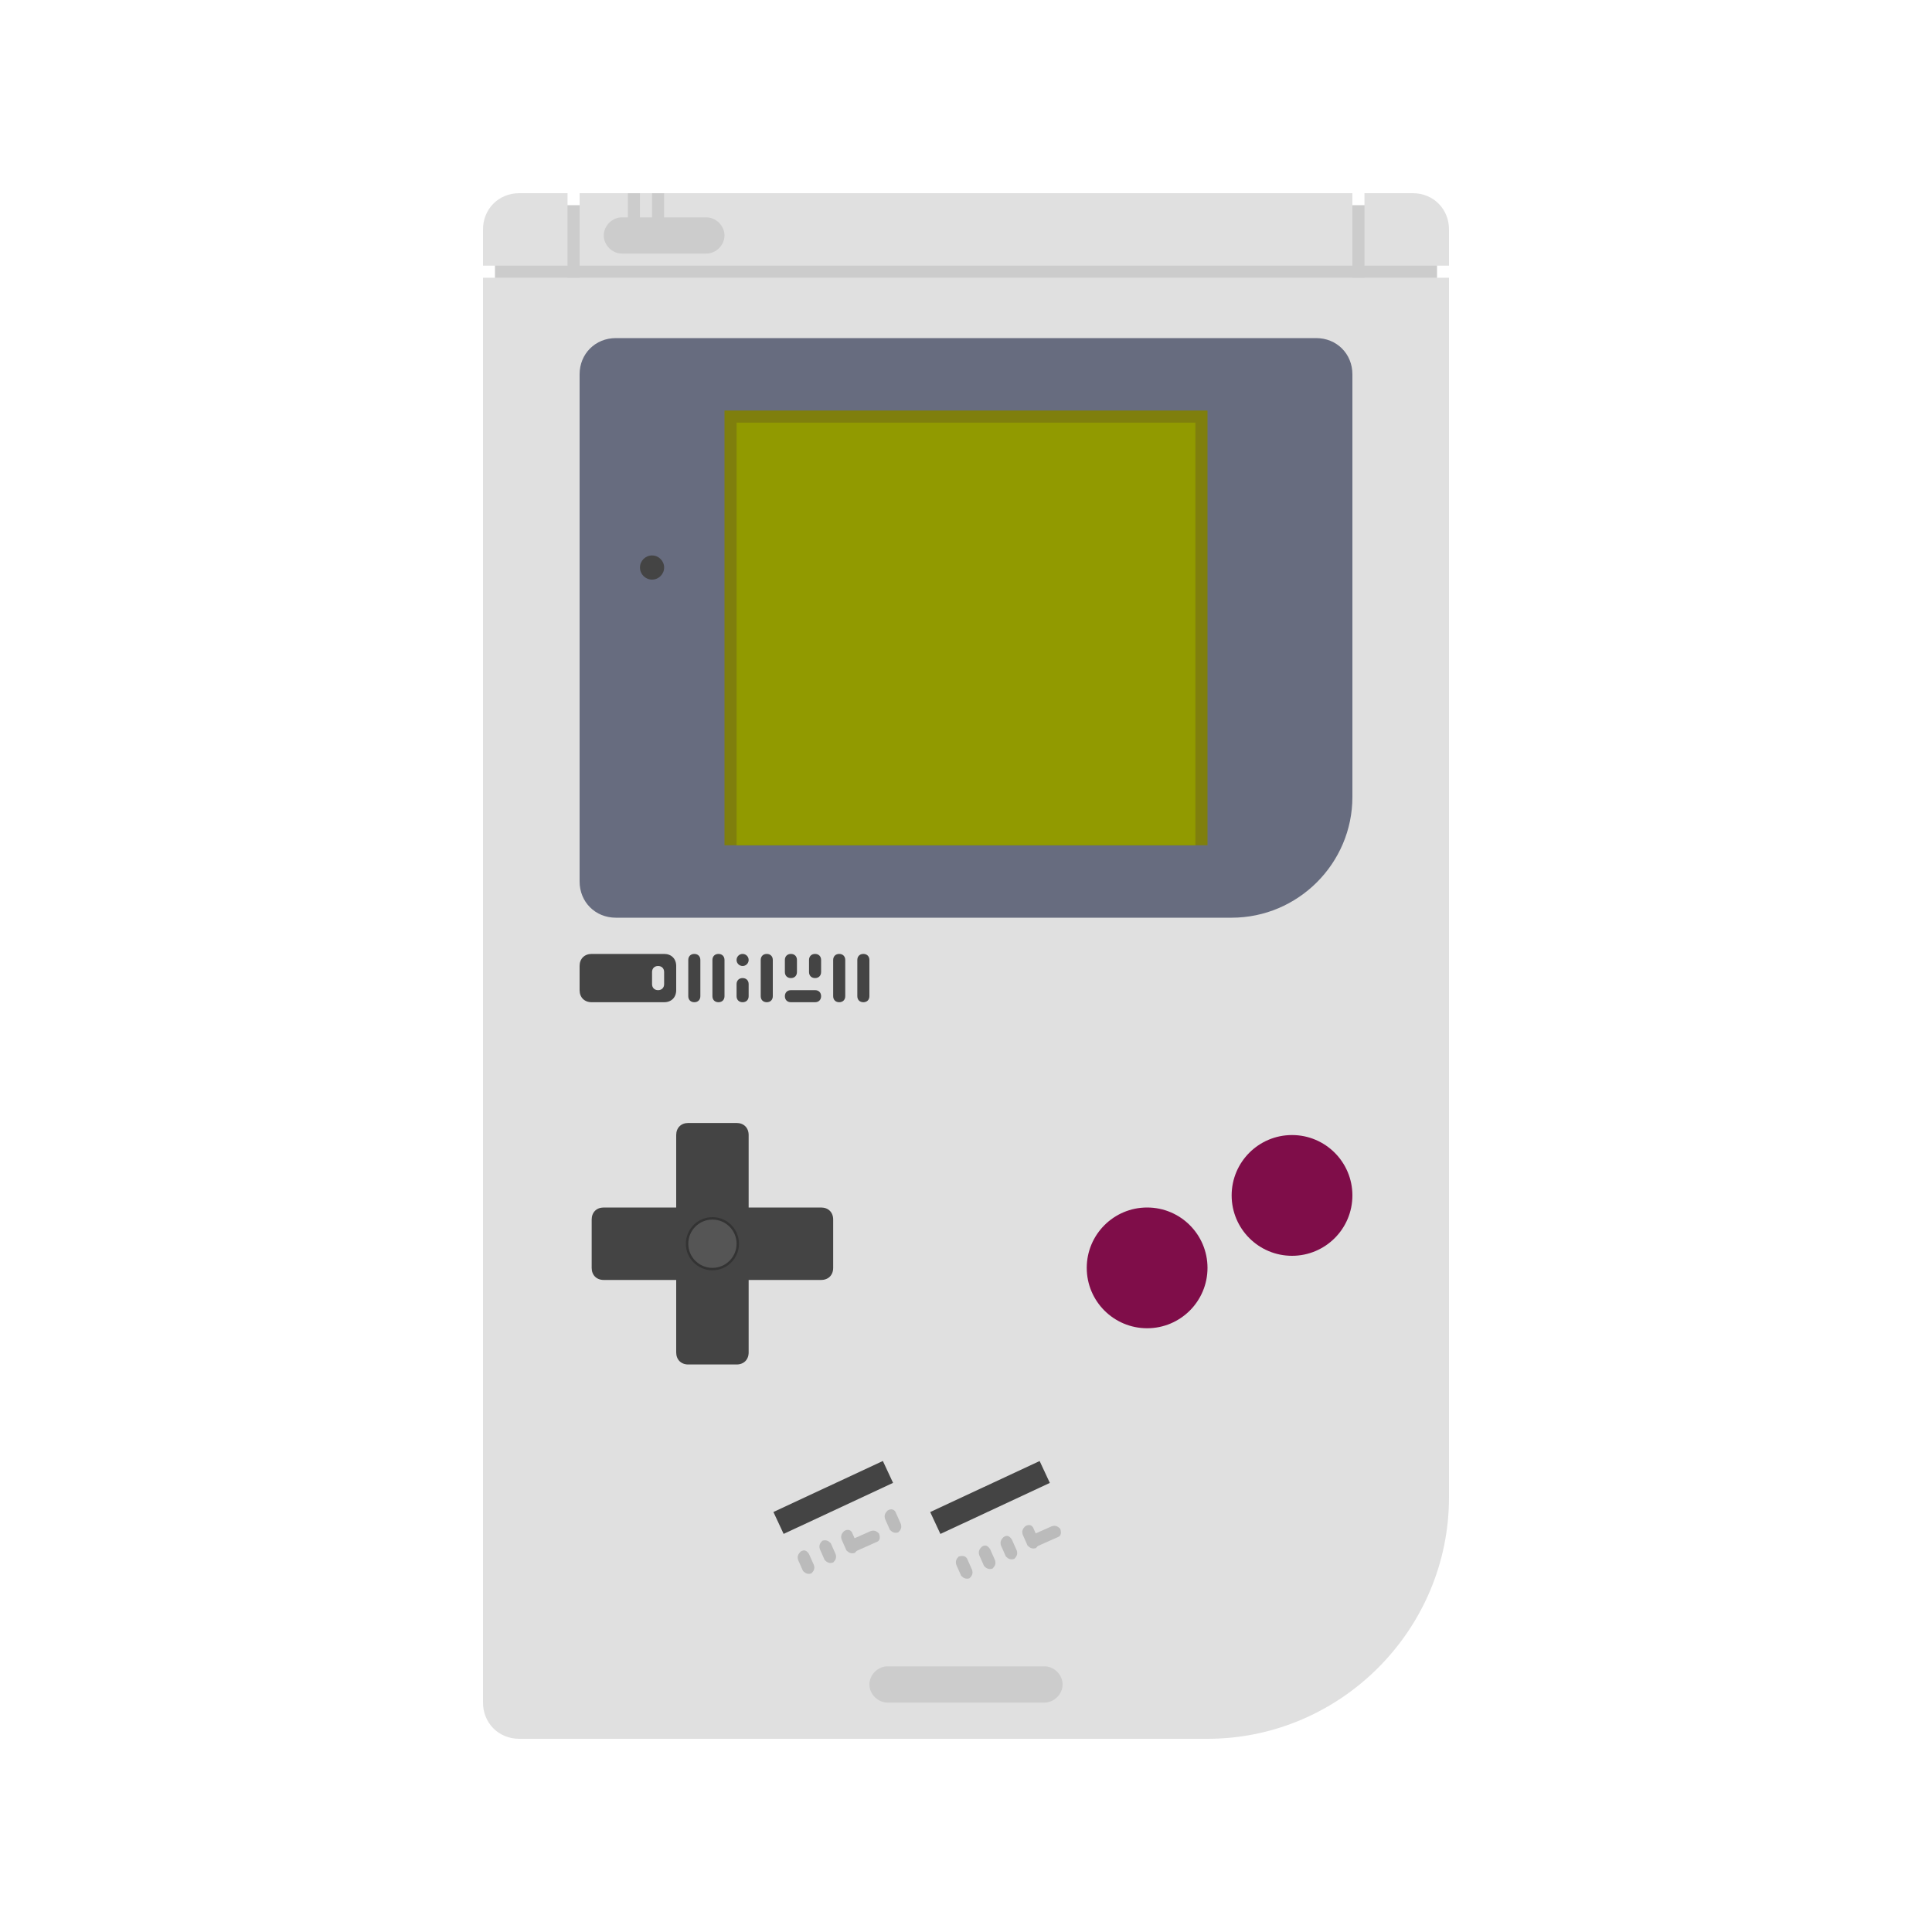
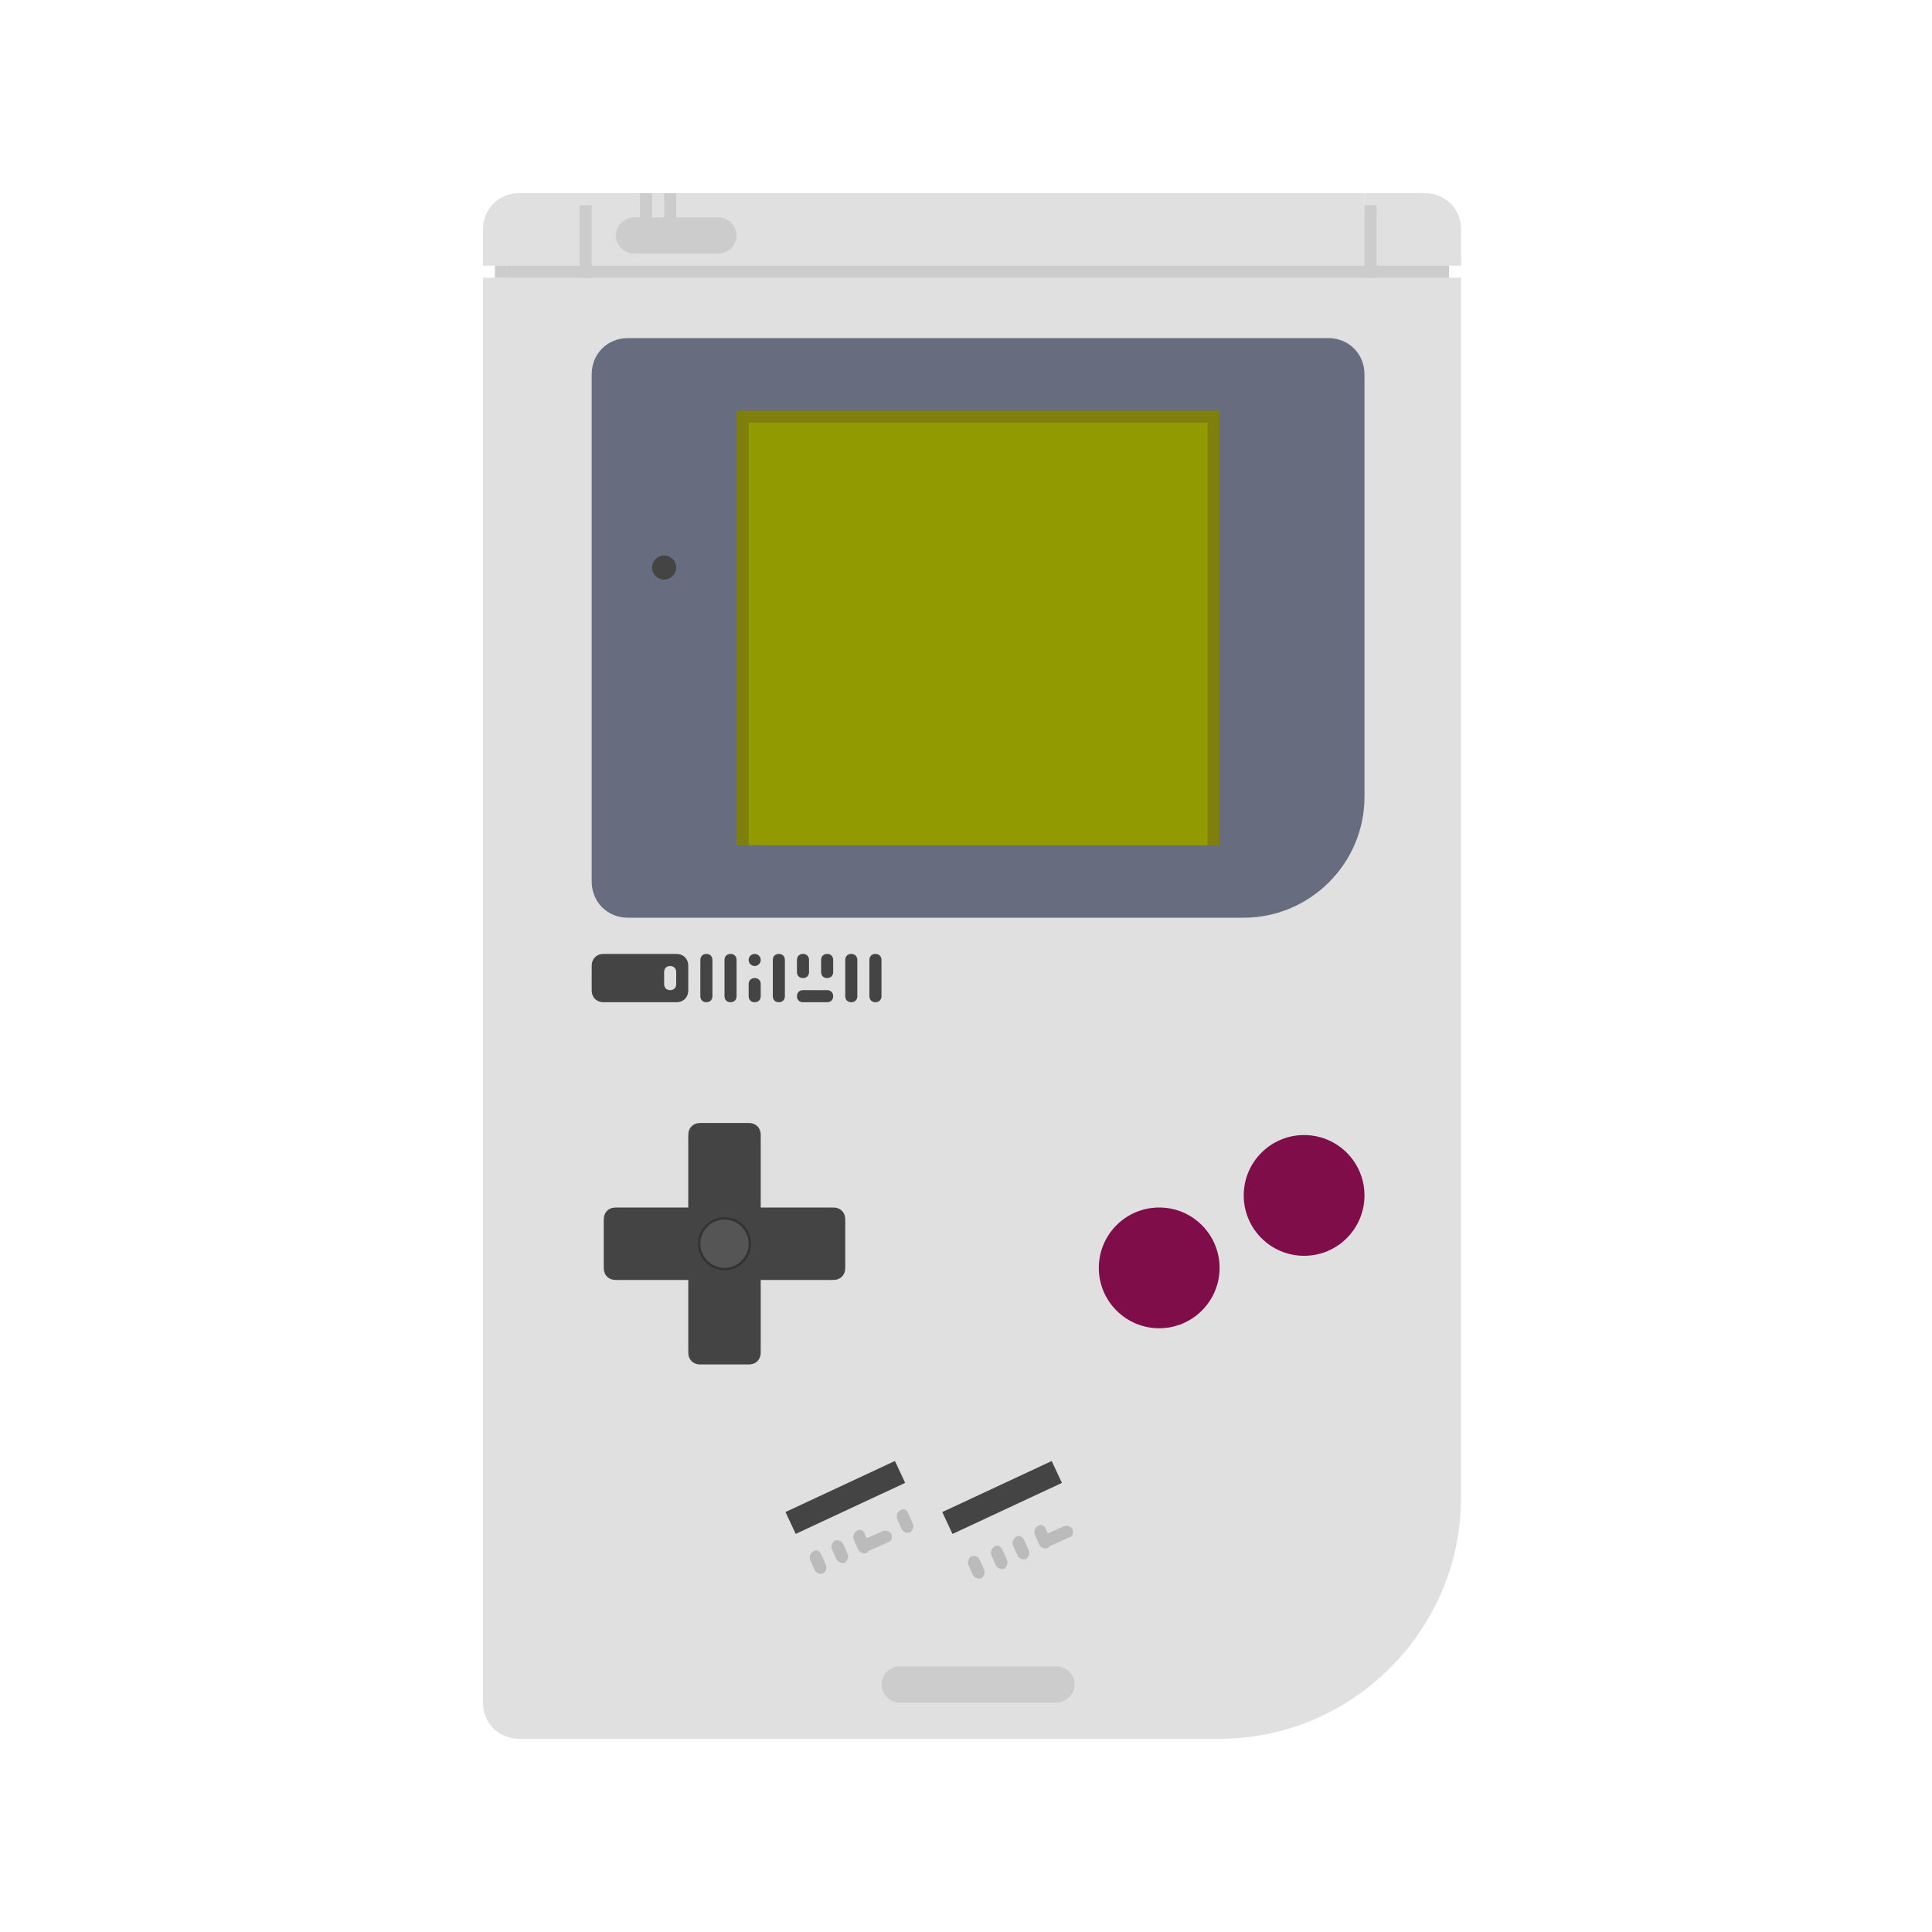
- <svg xmlns="http://www.w3.org/2000/svg" version="1.1" id="Layer_1" x="0px" y="0px" width="160px" height="160px" viewBox="-219 321 160 160" enable-background="new -219 321 160 160" xml:space="preserve">
-   <path fill="#E0E0E0" d="M-176,337h4l0,1h1l0-1h64l0,1h1l0-1h4c1.7,0,3,1.3,3,3v3l-1,0v1l1,0v101c0,11-9,20-20,20h-57     c-1.7,0-3-1.3-3-3V344l1,0v-1l-1,0v-3C-179,338.3-177.7,337-176,337z" />
-   <path fill="#676C7F" d="M-168,349h58c1.7,0,3,1.3,3,3v35c0,5.5-4.5,10-10,10h-51c-1.7,0-3-1.3-3-3v-42C-171,350.3-169.7,349-168,349     z" />
-   <rect x="-159" y="355" fill="#7F7F0D" width="40" height="36" />
-   <rect x="-158" y="356" fill="#919A00" width="38" height="35" />
-   <rect x="-178" y="343" fill="#CCCCCC" width="78" height="1" />
-   <rect x="-172" y="338" fill="#CCCCCC" width="1" height="6" />
-   <rect x="-107" y="338" fill="#CCCCCC" width="1" height="6" />
-   <path fill="#CCCCCC" d="M-160.5,342h-7c-0.8,0-1.5-0.7-1.5-1.5l0,0c0-0.8,0.7-1.5,1.5-1.5h7c0.8,0,1.5,0.7,1.5,1.5l0,0     C-159,341.3-159.7,342-160.5,342z" />
-   <path fill="#CCCCCC" d="M-132.5,462h-13c-0.8,0-1.5-0.7-1.5-1.5l0,0c0-0.8,0.7-1.5,1.5-1.5h13c0.8,0,1.5,0.7,1.5,1.5l0,0     C-131,461.3-131.7,462-132.5,462z" />
-   <rect x="-167" y="337" fill="#CCCCCC" width="1" height="3" />
-   <rect x="-165" y="337" fill="#CCCCCC" width="1" height="3" />
-   <circle fill="#444444" cx="-165" cy="368" r="1" />
-   <path fill="#444444" d="M-163,401v2c0,0.6-0.4,1-1,1h-6c-0.6,0-1-0.4-1-1v-2c0-0.6,0.4-1,1-1h6C-163.4,400-163,400.4-163,401z" />
-   <path fill="#444444" d="M-161,400.5v3c0,0.3-0.2,0.5-0.5,0.5l0,0c-0.3,0-0.5-0.2-0.5-0.5v-3c0-0.3,0.2-0.5,0.5-0.5l0,0     C-161.2,400-161,400.2-161,400.5z" />
-   <path fill="#E0E0E0" d="M-164,401.5v1c0,0.3-0.2,0.5-0.5,0.5l0,0c-0.3,0-0.5-0.2-0.5-0.5v-1c0-0.3,0.2-0.5,0.5-0.5l0,0     C-164.2,401-164,401.2-164,401.5z" />
-   <path fill="#444444" d="M-159,400.5v3c0,0.3-0.2,0.5-0.5,0.5l0,0c-0.3,0-0.5-0.2-0.5-0.5v-3c0-0.3,0.2-0.5,0.5-0.5l0,0     C-159.2,400-159,400.2-159,400.5z" />
-   <path fill="#444444" d="M-157,402.5v1c0,0.3-0.2,0.5-0.5,0.5l0,0c-0.3,0-0.5-0.2-0.5-0.5v-1c0-0.3,0.2-0.5,0.5-0.5l0,0     C-157.2,402-157,402.2-157,402.5z" />
-   <path fill="#444444" d="M-155,400.5v3c0,0.3-0.2,0.5-0.5,0.5l0,0c-0.3,0-0.5-0.2-0.5-0.5v-3c0-0.3,0.2-0.5,0.5-0.5l0,0     C-155.2,400-155,400.2-155,400.5z" />
-   <path fill="#444444" d="M-153,400.5v1c0,0.3-0.2,0.5-0.5,0.5l0,0c-0.3,0-0.5-0.2-0.5-0.5v-1c0-0.3,0.2-0.5,0.5-0.5l0,0     C-153.2,400-153,400.2-153,400.5z" />
-   <path fill="#444444" d="M-151,400.5v1c0,0.3-0.2,0.5-0.5,0.5l0,0c-0.3,0-0.5-0.2-0.5-0.5v-1c0-0.3,0.2-0.5,0.5-0.5l0,0     C-151.2,400-151,400.2-151,400.5z" />
-   <path fill="#444444" d="M-149,400.5v3c0,0.3-0.2,0.5-0.5,0.5l0,0c-0.3,0-0.5-0.2-0.5-0.5v-3c0-0.3,0.2-0.5,0.5-0.5l0,0     C-149.2,400-149,400.2-149,400.5z" />
-   <path fill="#444444" d="M-147,400.5v3c0,0.3-0.2,0.5-0.5,0.5l0,0c-0.3,0-0.5-0.2-0.5-0.5v-3c0-0.3,0.2-0.5,0.5-0.5l0,0     C-147.2,400-147,400.2-147,400.5z" />
-   <path fill="#444444" d="M-151.5,404h-2c-0.3,0-0.5-0.2-0.5-0.5l0,0c0-0.3,0.2-0.5,0.5-0.5h2c0.3,0,0.5,0.2,0.5,0.5l0,0     C-151,403.8-151.2,404-151.5,404z" />
-   <circle fill="#444444" cx="-157.5" cy="400.5" r="0.5" />
-   <path fill="#444444" d="M-158,434h-4c-0.6,0-1-0.4-1-1v-18c0-0.6,0.4-1,1-1h4c0.6,0,1,0.4,1,1v18C-157,433.6-157.4,434-158,434z" />
-   <path fill="#444444" d="M-150,422v4c0,0.6-0.4,1-1,1h-18c-0.6,0-1-0.4-1-1v-4c0-0.6,0.4-1,1-1h18C-150.4,421-150,421.4-150,422z" />
-   <circle fill="#333333" cx="-160" cy="424" r="2.2" />
-   <circle fill="#555555" cx="-160" cy="424" r="2" />
-   <circle fill="#7F0D49" cx="-124" cy="426" r="5" />
-   <circle fill="#7F0D49" cx="-112" cy="420" r="5" />
+ <svg xmlns="http://www.w3.org/2000/svg" width="160px" height="160px" viewBox="0 0 160 160">
+   <path fill="#e0e0e0" d="M43,16h4v1h1v-1h64v1h1v-1h4c1.7,0,3,1.3,3,3v3h-1v1h1v101c0,11-9,20-20,20H43     c-1.7,0-3-1.3-3-3V23h1v-1h-1v-3C40,17.3,41.3,16,43,16z" />
+   <path fill="#676c7f" d="M51,28h58c1.7,0,3,1.3,3,3v35c0,5.5-4.5,10-10,10H51c-1.7,0-3-1.3-3-3V31     C48,29.3,49.3,28,51,28z" />
+   <rect x="60" y="34" fill="#7f7f0d" width="40" height="36" />
+   <rect x="61" y="35" fill="#919a00" width="38" height="35" />
+   <rect x="41" y="22" fill="#cccccc" width="78" height="1" />
+   <rect x="47" y="17" fill="#cccccc" width="1" height="6" />
+   <rect x="112" y="17" fill="#cccccc" width="1" height="6" />
+   <path fill="#cccccc" d="M58.5,21h-7c-0.8,0-1.5-0.7-1.5-1.5l0,0c0-0.8,0.7-1.5,1.5-1.5h7     c0.8,0,1.5,0.7,1.5,1.5l0,0C60,20.3,59.3,21,58.5,21z" />
+   <path fill="#cccccc" d="M86.5,141h-13c-0.8,0-1.5-0.7-1.5-1.5l0,0c0-0.8,0.7-1.5,1.5-1.5h13     c0.8,0,1.5,0.7,1.5,1.5l0,0C88,140.3,87.3,141,86.5,141z" />
+   <rect x="52" y="16" fill="#cccccc" width="1" height="3" />
+   <rect x="54" y="16" fill="#cccccc" width="1" height="3" />
+   <circle fill="#444444" cx="54" cy="47" r="1" />
+   <path fill="#444444" d="M56,80v2c0,0.6-0.4,1-1,1h-6c-0.6,0-1-0.4-1-1v-2c0-0.6,0.4-1,1-1h6     C55.6,79,56,79.4,56,80z" />
+   <path fill="#444444" d="M58,79.5v3c0,0.3-0.2,0.5-0.5,0.5l0,0c-0.3,0-0.5-0.2-0.5-0.5v-3     c0-0.3,0.2-0.5,0.5-0.5l0,0C57.8,79,58,79.2,58,79.5z" />
+   <path fill="#e0e0e0" d="M55,80.5v1c0,0.3-0.2,0.5-0.5,0.5l0,0c-0.3,0-0.5-0.2-0.5-0.5v-1     c0-0.3,0.2-0.5,0.5-0.5l0,0C54.8,80,55,80.2,55,80.5z" />
+   <path fill="#444444" d="M60,79.5v3c0,0.3-0.2,0.5-0.5,0.5l0,0c-0.3,0-0.5-0.2-0.5-0.5v-3     c0-0.3,0.2-0.5,0.5-0.5l0,0C59.8,79,60,79.2,60,79.5z" />
+   <path fill="#444444" d="M62,81.5v1c0,0.3-0.2,0.5-0.5,0.5l0,0c-0.3,0-0.5-0.2-0.5-0.5v-1     c0-0.3,0.2-0.5,0.5-0.5l0,0C61.8,81,62,81.2,62,81.5z" />
+   <path fill="#444444" d="M64,79.5v3c0,0.3-0.2,0.5-0.5,0.5l0,0c-0.3,0-0.5-0.2-0.5-0.5v-3     c0-0.3,0.2-0.5,0.5-0.5l0,0C63.8,79,64,79.2,64,79.5z" />
+   <path fill="#444444" d="M66,79.5v1c0,0.3-0.2,0.5-0.5,0.5l0,0c-0.3,0-0.5-0.2-0.5-0.5v-1     c0-0.3,0.2-0.5,0.5-0.5l0,0C65.8,79,66,79.2,66,79.5z" />
+   <path fill="#444444" d="M68,79.5v1c0,0.3-0.2,0.5-0.5,0.5l0,0c-0.3,0-0.5-0.2-0.5-0.5v-1     c0-0.3,0.2-0.5,0.5-0.5l0,0C67.8,79,68,79.2,68,79.5z" />
+   <path fill="#444444" d="M70,79.5v3c0,0.3-0.2,0.5-0.5,0.5l0,0c-0.3,0-0.5-0.2-0.5-0.5v-3     c0-0.3,0.2-0.5,0.5-0.5l0,0C69.8,79,70,79.2,70,79.5z" />
+   <path fill="#444444" d="M72,79.5v3c0,0.3-0.2,0.5-0.5,0.5l0,0c-0.3,0-0.5-0.2-0.5-0.5v-3     c0-0.3,0.2-0.5,0.5-0.5l0,0C71.8,79,72,79.2,72,79.5z" />
+   <path fill="#444444" d="M67.5,83h-2c-0.3,0-0.5-0.2-0.5-0.5l0,0c0-0.3,0.2-0.5,0.5-0.5h2     c0.3,0,0.5,0.2,0.5,0.5l0,0C68,82.8,67.8,83,67.5,83z" />
+   <circle fill="#444444" cx="61.5" cy="79.5" r="0.5" />
+   <path fill="#444444" d="M61,113h-4c-0.6,0-1-0.4-1-1V94c0-0.6,0.4-1,1-1h4c0.6,0,1,0.4,1,1v18     C62,112.6,61.6,113,61,113z" />
+   <path fill="#444444" d="M69,101v4c0,0.6-0.4,1-1,1H50c-0.6,0-1-0.4-1-1v-4c0-0.6,0.4-1,1-1h18     C68.6,100,69,100.4,69,101z" />
+   <circle fill="#333333" cx="59" cy="103" r="2.2" />
+   <circle fill="#555555" cx="59" cy="103" r="2" />
+   <circle fill="#7f0d49" cx="95" cy="105" r="5" />
+   <circle fill="#7f0d49" cx="107" cy="99" r="5" />
  <g>
-     <path fill="#BBBBBB" d="M-150.2,448.8l0.4,0.9c0.1,0.3,0,0.5-0.2,0.7l0,0c-0.3,0.1-0.5,0-0.7-0.2l-0.4-0.9c-0.1-0.3,0-0.5,0.2-0.7       l0,0C-150.6,448.5-150.4,448.6-150.2,448.8z" />
-     <path fill="#BBBBBB" d="M-146.4,448.7l-1.8,0.8c-0.3,0.1-0.5,0-0.7-0.2l0,0c-0.1-0.3,0-0.5,0.2-0.7l1.8-0.8c0.3-0.1,0.5,0,0.7,0.2       l0,0C-146.1,448.3-146.1,448.6-146.4,448.7z" />
-     <path fill="#BBBBBB" d="M-152,449.7l0.4,0.9c0.1,0.3,0,0.5-0.2,0.7l0,0c-0.3,0.1-0.5,0-0.7-0.2l-0.4-0.9c-0.1-0.3,0-0.5,0.2-0.7       l0,0C-152.4,449.3-152.2,449.4-152,449.7z" />
-     <path fill="#BBBBBB" d="M-148.4,448l0.4,0.9c0.1,0.3,0,0.5-0.2,0.7l0,0c-0.3,0.1-0.5,0-0.7-0.2l-0.4-0.9c-0.1-0.3,0-0.5,0.2-0.7       l0,0C-148.8,447.6-148.5,447.7-148.4,448z" />
-     <path fill="#BBBBBB" d="M-144.8,446.3l0.4,0.9c0.1,0.3,0,0.5-0.2,0.7l0,0c-0.3,0.1-0.5,0-0.7-0.2l-0.4-0.9c-0.1-0.3,0-0.5,0.2-0.7       l0,0C-145.2,445.9-144.9,446-144.8,446.3z" />
+     <path fill="#bbbbbb" d="M68.8,127.8l0.4,0.9c0.1,0.3,0,0.5-0.2,0.7l0,0       c-0.3,0.1-0.5,0-0.7-0.2l-0.4-0.9c-0.1-0.3,0-0.5,0.2-0.7l0,0       C68.4,127.5,68.6,127.6,68.8,127.8z" />
+     <path fill="#bbbbbb" d="M72.6,127.7L70.8,128.5c-0.3,0.1-0.5,0-0.7-0.2l0,0       c-0.1-0.3,0-0.5,0.2-0.7l1.8-0.8c0.3-0.1,0.5,0,0.7,0.2l0,0       C72.9,127.3,72.9,127.6,72.6,127.7z" />
+     <path fill="#bbbbbb" d="M67,128.7l0.4,0.9c0.1,0.3,0,0.5-0.2,0.7l0,0       c-0.3,0.1-0.5,0-0.7-0.2l-0.4-0.9c-0.1-0.3,0-0.5,0.2-0.7l0,0       C66.6,128.3,66.8,128.4,67,128.7z" />
+     <path fill="#bbbbbb" d="M70.6,127L71,127.9c0.1,0.3,0,0.5-0.2,0.7l0,0       c-0.3,0.1-0.5,0-0.7-0.2L69.7,127.5c-0.1-0.3,0-0.5,0.2-0.7l0,0       C70.2,126.6,70.5,126.7,70.6,127z" />
+     <path fill="#bbbbbb" d="M74.2,125.3l0.4,0.9c0.1,0.3,0,0.5-0.2,0.7l0,0       c-0.3,0.1-0.5,0-0.7-0.2l-0.4-0.9c-0.1-0.3,0-0.5,0.2-0.7l0,0       C73.8,124.9,74.1,125,74.2,125.3z" />
  </g>
  <g>
-     <path fill="#BBBBBB" d="M-135.2,448.5l0.4,0.9c0.1,0.3,0,0.5-0.2,0.7l0,0c-0.3,0.1-0.5,0-0.7-0.2l-0.4-0.9c-0.1-0.3,0-0.5,0.2-0.7       l0,0C-135.6,448.1-135.4,448.2-135.2,448.5z" />
-     <path fill="#BBBBBB" d="M-131.4,448.3l-1.8,0.8c-0.3,0.1-0.5,0-0.7-0.2l0,0c-0.1-0.3,0-0.5,0.2-0.7l1.8-0.8c0.3-0.1,0.5,0,0.7,0.2       l0,0C-131.1,447.9-131.1,448.2-131.4,448.3z" />
-     <path fill="#BBBBBB" d="M-138.9,450.1l0.4,0.9c0.1,0.3,0,0.5-0.2,0.7l0,0c-0.3,0.1-0.5,0-0.7-0.2l-0.4-0.9c-0.1-0.3,0-0.5,0.2-0.7       l0,0C-139.2,449.8-139,449.9-138.9,450.1z" />
-     <path fill="#BBBBBB" d="M-137,449.3l0.4,0.9c0.1,0.3,0,0.5-0.2,0.7l0,0c-0.3,0.1-0.5,0-0.7-0.2l-0.4-0.9c-0.1-0.3,0-0.5,0.2-0.7       l0,0C-137.4,448.9-137.2,449-137,449.3z" />
-     <path fill="#BBBBBB" d="M-133.4,447.6l0.4,0.9c0.1,0.3,0,0.5-0.2,0.7l0,0c-0.3,0.1-0.5,0-0.7-0.2l-0.4-0.9c-0.1-0.3,0-0.5,0.2-0.7       l0,0C-133.8,447.2-133.5,447.3-133.4,447.6z" />
+     <path fill="#bbbbbb" d="M83.8,127.5l0.4,0.9c0.1,0.3,0,0.5-0.2,0.7l0,0       c-0.3,0.1-0.5,0-0.7-0.2L82.9,128c-0.1-0.3,0-0.5,0.2-0.7l0,0       C83.4,127.1,83.6,127.2,83.8,127.5z" />
+     <path fill="#bbbbbb" d="M87.6,127.3l-1.8,0.8c-0.3,0.1-0.5,0-0.7-0.2l0,0       c-0.1-0.3,0-0.5,0.2-0.7l1.8-0.8c0.3-0.1,0.5,0,0.7,0.2l0,0       C87.9,126.9,87.9,127.2,87.6,127.3z" />
+     <path fill="#bbbbbb" d="M80.1,129.1L80.5,130c0.1,0.3,0,0.5-0.2,0.7l0,0       c-0.3,0.1-0.5,0-0.7-0.2l-0.4-0.9c-0.1-0.3,0-0.5,0.2-0.7l0,0       C79.8,128.8,80,128.9,80.1,129.1z" />
+     <path fill="#bbbbbb" d="M82,128.3l0.4,0.9c0.1,0.3,0,0.5-0.2,0.7l0,0       c-0.3,0.1-0.5,0-0.7-0.2l-0.4-0.9c-0.1-0.3,0-0.5,0.2-0.7l0,0       C81.6,127.9,81.8,128,82,128.3z" />
+     <path fill="#bbbbbb" d="M85.6,126.6L86,127.5c0.1,0.3,0,0.5-0.2,0.7l0,0       c-0.3,0.1-0.5,0-0.7-0.2l-0.4-0.9c-0.1-0.3,0-0.5,0.2-0.7l0,0       C85.2,126.2,85.5,126.3,85.6,126.6z" />
  </g>
-   <rect x="-155" y="444" transform="matrix(0.9063 -0.4226 0.4226 0.9063 -202.1065 -21.6821)" fill="#444444" width="10" height="2" />
-   <rect x="-142" y="444" transform="matrix(0.9063 -0.4226 0.4226 0.9063 -200.9049 -16.1845)" fill="#444444" width="10" height="2" />
+   <rect x="64.006" y="123.011" transform="matrix(-0.9063134 0.4226062 -0.4226062 -0.9063134 183.9541 207.2424)" fill="#444444" width="10" height="2" />
+   <rect x="76.989" y="123.015" transform="matrix(-0.9063134 0.4226062 -0.4226062 -0.9063134 208.7063 201.7628)" fill="#444444" width="10" height="2" />
+   <path fill="#e0e0e0" d="M44,16h4v1h1v-1h64v1h1v-1h4c1.7,0,3,1.3,3,3v3h-1v1h1v101c0,11-9,20-20,20H44     c-1.7,0-3-1.3-3-3V23h1v-1h-1v-3C41,17.3,42.3,16,44,16z" />
+   <path fill="#676c7f" d="M52,28h58c1.7,0,3,1.3,3,3v35c0,5.5-4.5,10-10,10H52c-1.7,0-3-1.3-3-3V31     C49,29.3,50.3,28,52,28z" />
+   <rect x="61" y="34" fill="#7f7f0d" width="40" height="36" />
+   <rect x="62" y="35" fill="#919a00" width="38" height="35" />
+   <rect x="42" y="22" fill="#cccccc" width="78" height="1" />
+   <rect x="48" y="17" fill="#cccccc" width="1" height="6" />
+   <rect x="113" y="17" fill="#cccccc" width="1" height="6" />
+   <path fill="#cccccc" d="M59.5,21h-7c-0.8,0-1.5-0.7-1.5-1.5l0,0c0-0.8,0.7-1.5,1.5-1.5h7     c0.8,0,1.5,0.7,1.5,1.5l0,0C61,20.3,60.3,21,59.5,21z" />
+   <path fill="#cccccc" d="M87.5,141h-13c-0.8,0-1.5-0.7-1.5-1.5l0,0c0-0.8,0.7-1.5,1.5-1.5h13     c0.8,0,1.5,0.7,1.5,1.5l0,0C89,140.3,88.3,141,87.5,141z" />
+   <rect x="53" y="16" fill="#cccccc" width="1" height="3" />
+   <rect x="55" y="16" fill="#cccccc" width="1" height="3" />
+   <circle fill="#444444" cx="55" cy="47" r="1" />
+   <path fill="#444444" d="M57,80v2c0,0.6-0.4,1-1,1h-6c-0.6,0-1-0.4-1-1v-2c0-0.6,0.4-1,1-1h6     C56.6,79,57,79.4,57,80z" />
+   <path fill="#444444" d="M59,79.5v3c0,0.3-0.2,0.5-0.5,0.5l0,0c-0.3,0-0.5-0.2-0.5-0.5v-3     c0-0.3,0.2-0.5,0.5-0.5l0,0C58.8,79,59,79.2,59,79.5z" />
+   <path fill="#e0e0e0" d="M56,80.5v1c0,0.3-0.2,0.5-0.5,0.5l0,0c-0.3,0-0.5-0.2-0.5-0.5v-1     c0-0.3,0.2-0.5,0.5-0.5l0,0C55.8,80,56,80.2,56,80.5z" />
+   <path fill="#444444" d="M61,79.5v3c0,0.3-0.2,0.5-0.5,0.5l0,0c-0.3,0-0.5-0.2-0.5-0.5v-3     c0-0.3,0.2-0.5,0.5-0.5l0,0C60.8,79,61,79.2,61,79.5z" />
+   <path fill="#444444" d="M63,81.5v1c0,0.3-0.2,0.5-0.5,0.5l0,0c-0.3,0-0.5-0.2-0.5-0.5v-1     c0-0.3,0.2-0.5,0.5-0.5l0,0C62.8,81,63,81.2,63,81.5z" />
+   <path fill="#444444" d="M65,79.5v3c0,0.3-0.2,0.5-0.5,0.5l0,0c-0.3,0-0.5-0.2-0.5-0.5v-3     c0-0.3,0.2-0.5,0.5-0.5l0,0C64.8,79,65,79.2,65,79.5z" />
+   <path fill="#444444" d="M67,79.5v1c0,0.3-0.2,0.5-0.5,0.5l0,0c-0.3,0-0.5-0.2-0.5-0.5v-1     c0-0.3,0.2-0.5,0.5-0.5l0,0C66.8,79,67,79.2,67,79.5z" />
+   <path fill="#444444" d="M69,79.5v1c0,0.3-0.2,0.5-0.5,0.5l0,0c-0.3,0-0.5-0.2-0.5-0.5v-1     c0-0.3,0.2-0.5,0.5-0.5l0,0C68.8,79,69,79.2,69,79.5z" />
+   <path fill="#444444" d="M71,79.5v3c0,0.3-0.2,0.5-0.5,0.5l0,0c-0.3,0-0.5-0.2-0.5-0.5v-3     c0-0.3,0.2-0.5,0.5-0.5l0,0C70.8,79,71,79.2,71,79.5z" />
+   <path fill="#444444" d="M73,79.5v3c0,0.3-0.2,0.5-0.5,0.5l0,0c-0.3,0-0.5-0.2-0.5-0.5v-3     c0-0.3,0.2-0.5,0.5-0.5l0,0C72.8,79,73,79.2,73,79.5z" />
+   <path fill="#444444" d="M68.5,83h-2c-0.3,0-0.5-0.2-0.5-0.5l0,0c0-0.3,0.2-0.5,0.5-0.5h2     c0.3,0,0.5,0.2,0.5,0.5l0,0C69,82.8,68.8,83,68.5,83z" />
+   <circle fill="#444444" cx="62.5" cy="79.5" r="0.5" />
+   <path fill="#444444" d="M62,113h-4c-0.6,0-1-0.4-1-1V94c0-0.6,0.4-1,1-1h4c0.6,0,1,0.4,1,1v18     C63,112.6,62.6,113,62,113z" />
+   <path fill="#444444" d="M70,101v4c0,0.6-0.4,1-1,1H51c-0.6,0-1-0.4-1-1v-4c0-0.6,0.4-1,1-1h18     C69.6,100,70,100.4,70,101z" />
+   <circle fill="#333333" cx="60" cy="103" r="2.2" />
+   <circle fill="#555555" cx="60" cy="103" r="2" />
+   <circle fill="#7f0d49" cx="96" cy="105" r="5" />
+   <circle fill="#7f0d49" cx="108" cy="99" r="5" />
+   <g>
+     <path fill="#bbbbbb" d="M69.8,127.8l0.4,0.9c0.1,0.3,0,0.5-0.2,0.7l0,0       c-0.3,0.1-0.5,0-0.7-0.2l-0.4-0.9c-0.1-0.3,0-0.5,0.2-0.7l0,0       C69.4,127.5,69.6,127.6,69.8,127.8z" />
+     <path fill="#bbbbbb" d="M73.6,127.7L71.8,128.5c-0.3,0.1-0.5,0-0.7-0.2l0,0       c-0.1-0.3,0-0.5,0.2-0.7l1.8-0.8c0.3-0.1,0.5,0,0.7,0.2l0,0       C73.9,127.3,73.9,127.6,73.6,127.7z" />
+     <path fill="#bbbbbb" d="M68,128.7l0.4,0.9c0.1,0.3,0,0.5-0.2,0.7l0,0       c-0.3,0.1-0.5,0-0.7-0.2l-0.4-0.9c-0.1-0.3,0-0.5,0.2-0.7l0,0       C67.6,128.3,67.8,128.4,68,128.7z" />
+     <path fill="#bbbbbb" d="M71.6,127L72,127.9c0.1,0.3,0,0.5-0.2,0.7l0,0       c-0.3,0.1-0.5,0-0.7-0.2L70.7,127.5c-0.1-0.3,0-0.5,0.2-0.7l0,0       C71.2,126.6,71.5,126.7,71.6,127z" />
+     <path fill="#bbbbbb" d="M75.2,125.3l0.4,0.9c0.1,0.3,0,0.5-0.2,0.7l0,0       c-0.3,0.1-0.5,0-0.7-0.2l-0.4-0.9c-0.1-0.3,0-0.5,0.2-0.7l0,0       C74.8,124.9,75.1,125,75.2,125.3z" />
+   </g>
+   <g>
+     <path fill="#bbbbbb" d="M84.8,127.5l0.4,0.9c0.1,0.3,0,0.5-0.2,0.7l0,0       c-0.3,0.1-0.5,0-0.7-0.2L83.9,128c-0.1-0.3,0-0.5,0.2-0.7l0,0       C84.4,127.1,84.6,127.2,84.8,127.5z" />
+     <path fill="#bbbbbb" d="M88.6,127.3l-1.8,0.8c-0.3,0.1-0.5,0-0.7-0.2l0,0       c-0.1-0.3,0-0.5,0.2-0.7l1.8-0.8c0.3-0.1,0.5,0,0.7,0.2l0,0       C88.9,126.9,88.9,127.2,88.6,127.3z" />
+     <path fill="#bbbbbb" d="M81.1,129.1L81.5,130c0.1,0.3,0,0.5-0.2,0.7l0,0       c-0.3,0.1-0.5,0-0.7-0.2l-0.4-0.9c-0.1-0.3,0-0.5,0.2-0.7l0,0       C80.8,128.8,81,128.9,81.1,129.1z" />
+     <path fill="#bbbbbb" d="M83,128.3l0.4,0.9c0.1,0.3,0,0.5-0.2,0.7l0,0       c-0.3,0.1-0.5,0-0.7-0.2l-0.4-0.9c-0.1-0.3,0-0.5,0.2-0.7l0,0       C82.6,127.9,82.8,128,83,128.3z" />
+     <path fill="#bbbbbb" d="M86.6,126.6L87,127.5c0.1,0.3,0,0.5-0.2,0.7l0,0       c-0.3,0.1-0.5,0-0.7-0.2l-0.4-0.9c-0.1-0.3,0-0.5,0.2-0.7l0,0       C86.2,126.2,86.5,126.3,86.6,126.6z" />
+   </g>
+   <rect x="65.006" y="123.011" transform="matrix(-0.9063134 0.4226062 -0.4226062 -0.9063134 185.8604 206.8198)" fill="#444444" width="10" height="2" />
+   <rect x="77.989" y="123.015" transform="matrix(-0.9063134 0.4226062 -0.4226062 -0.9063134 210.6126 201.3402)" fill="#444444" width="10" height="2" />
</svg>
